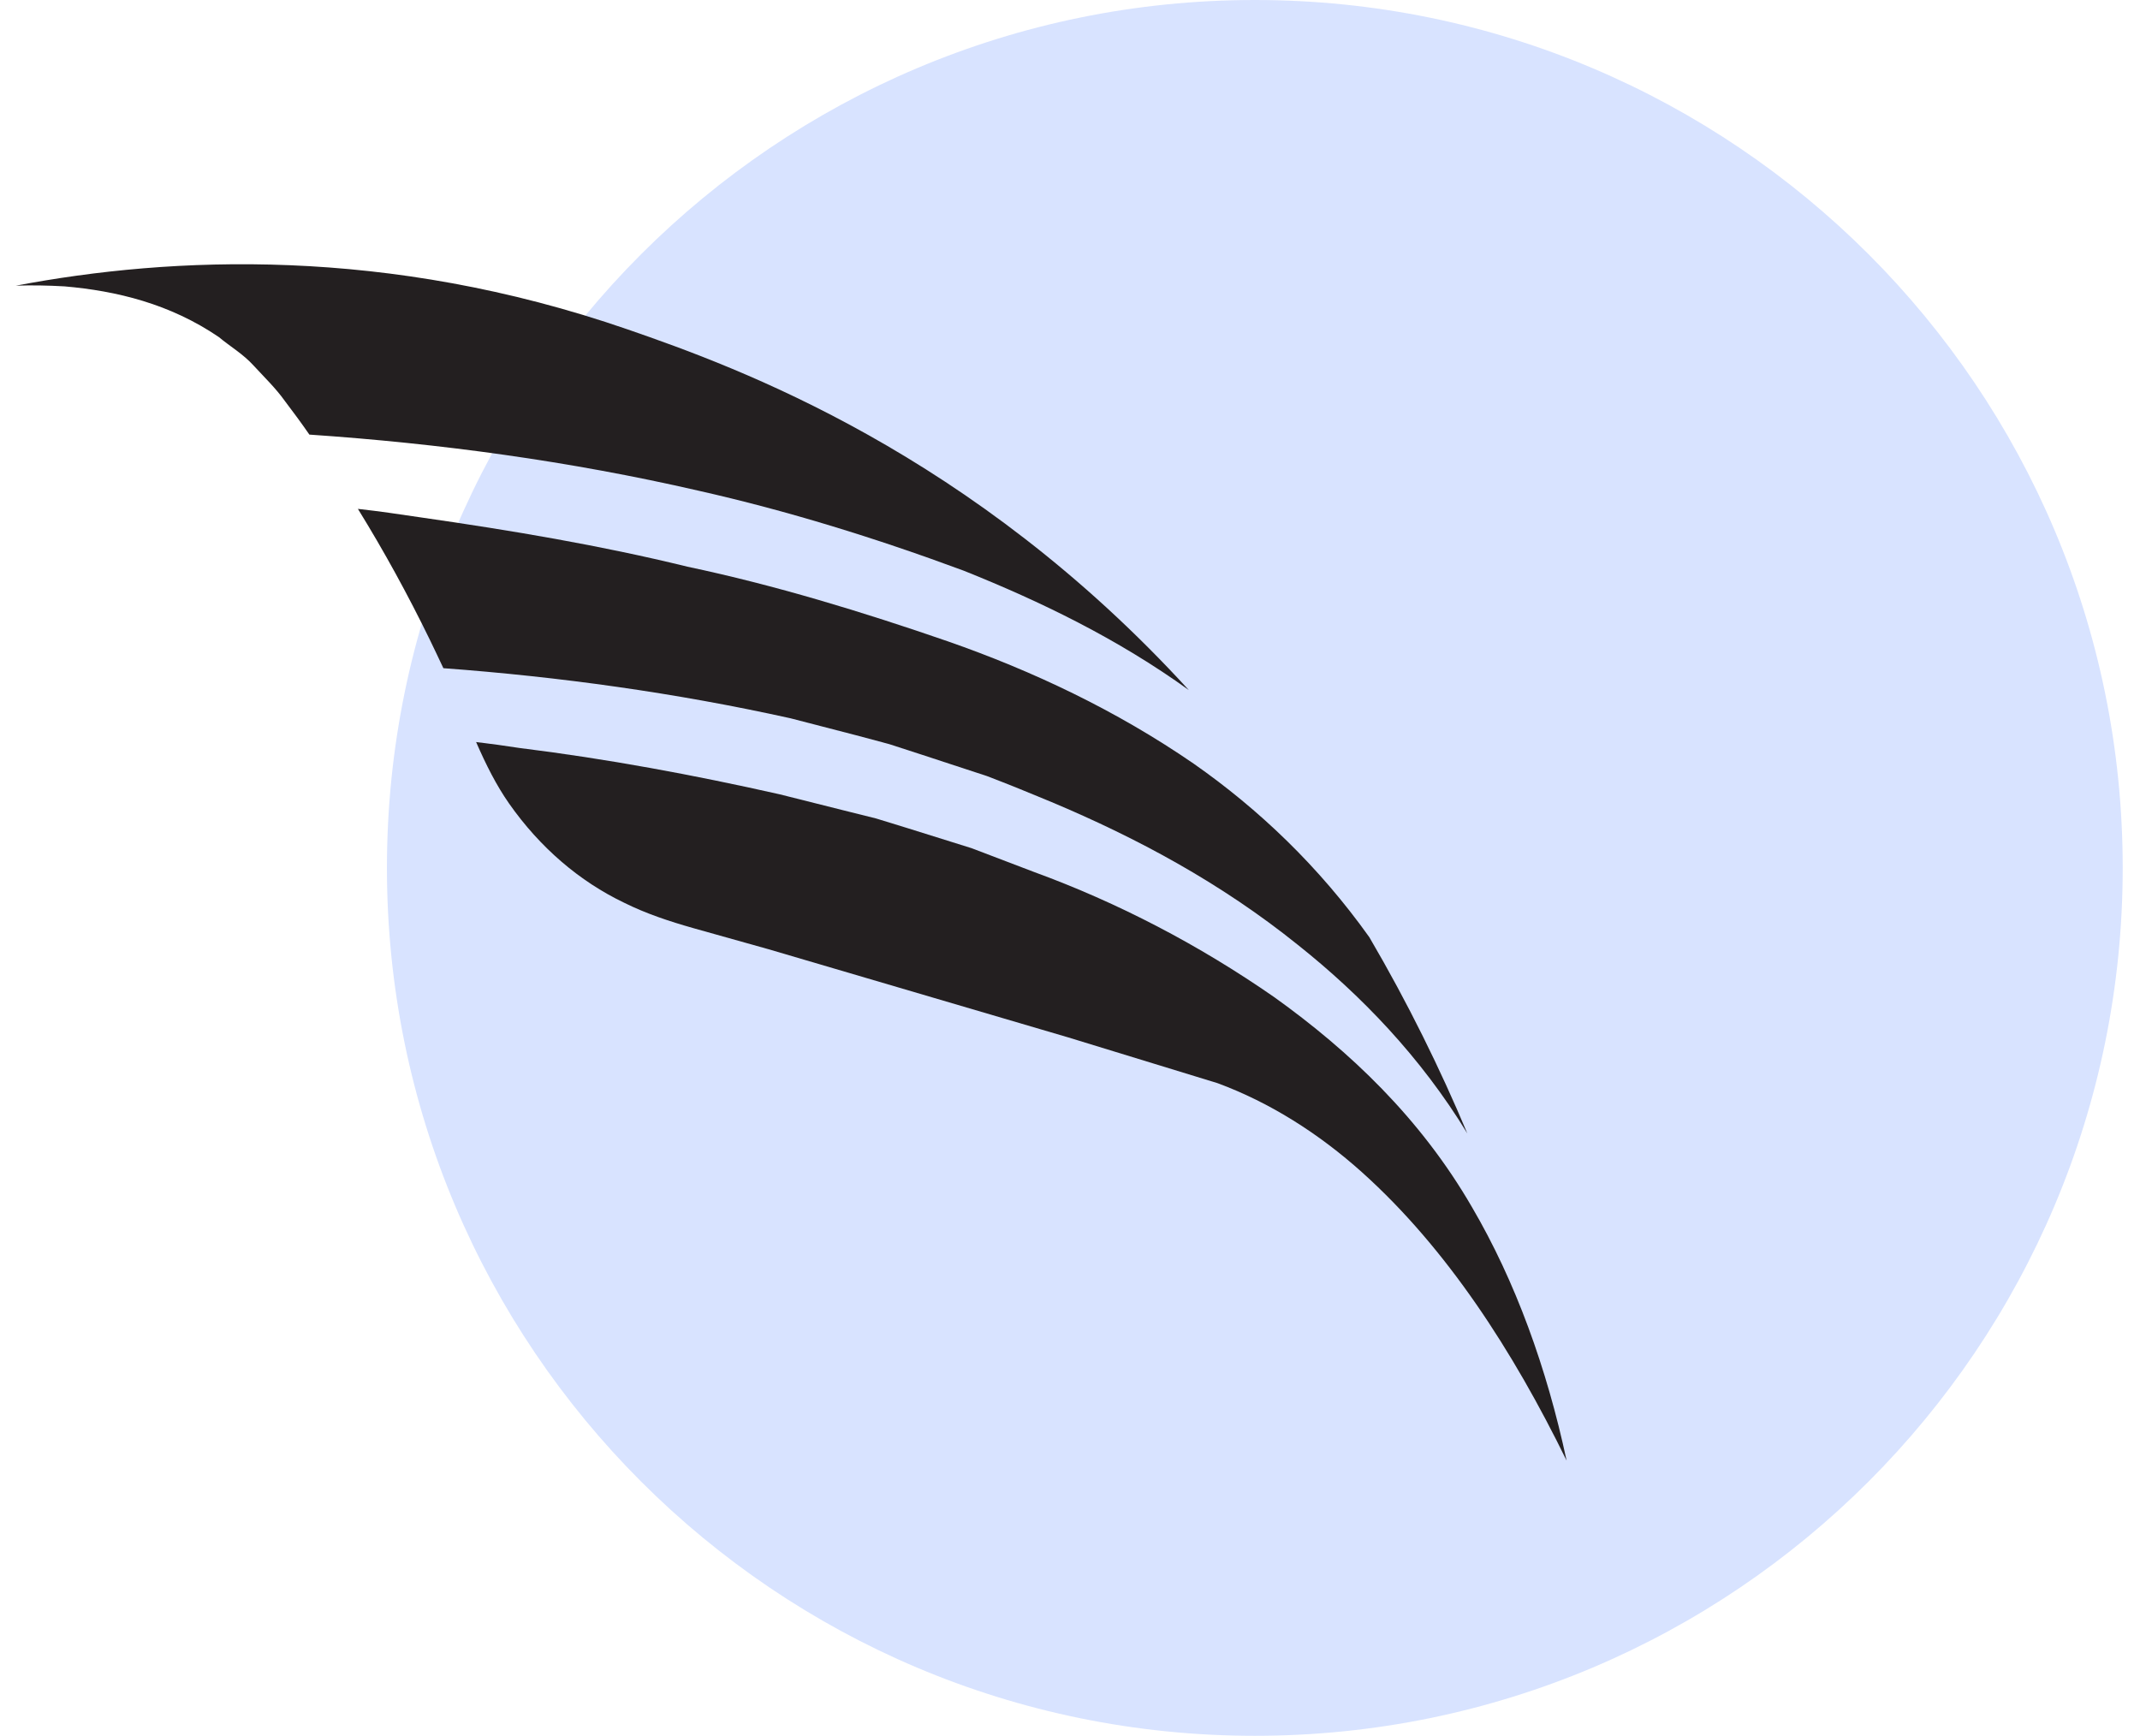
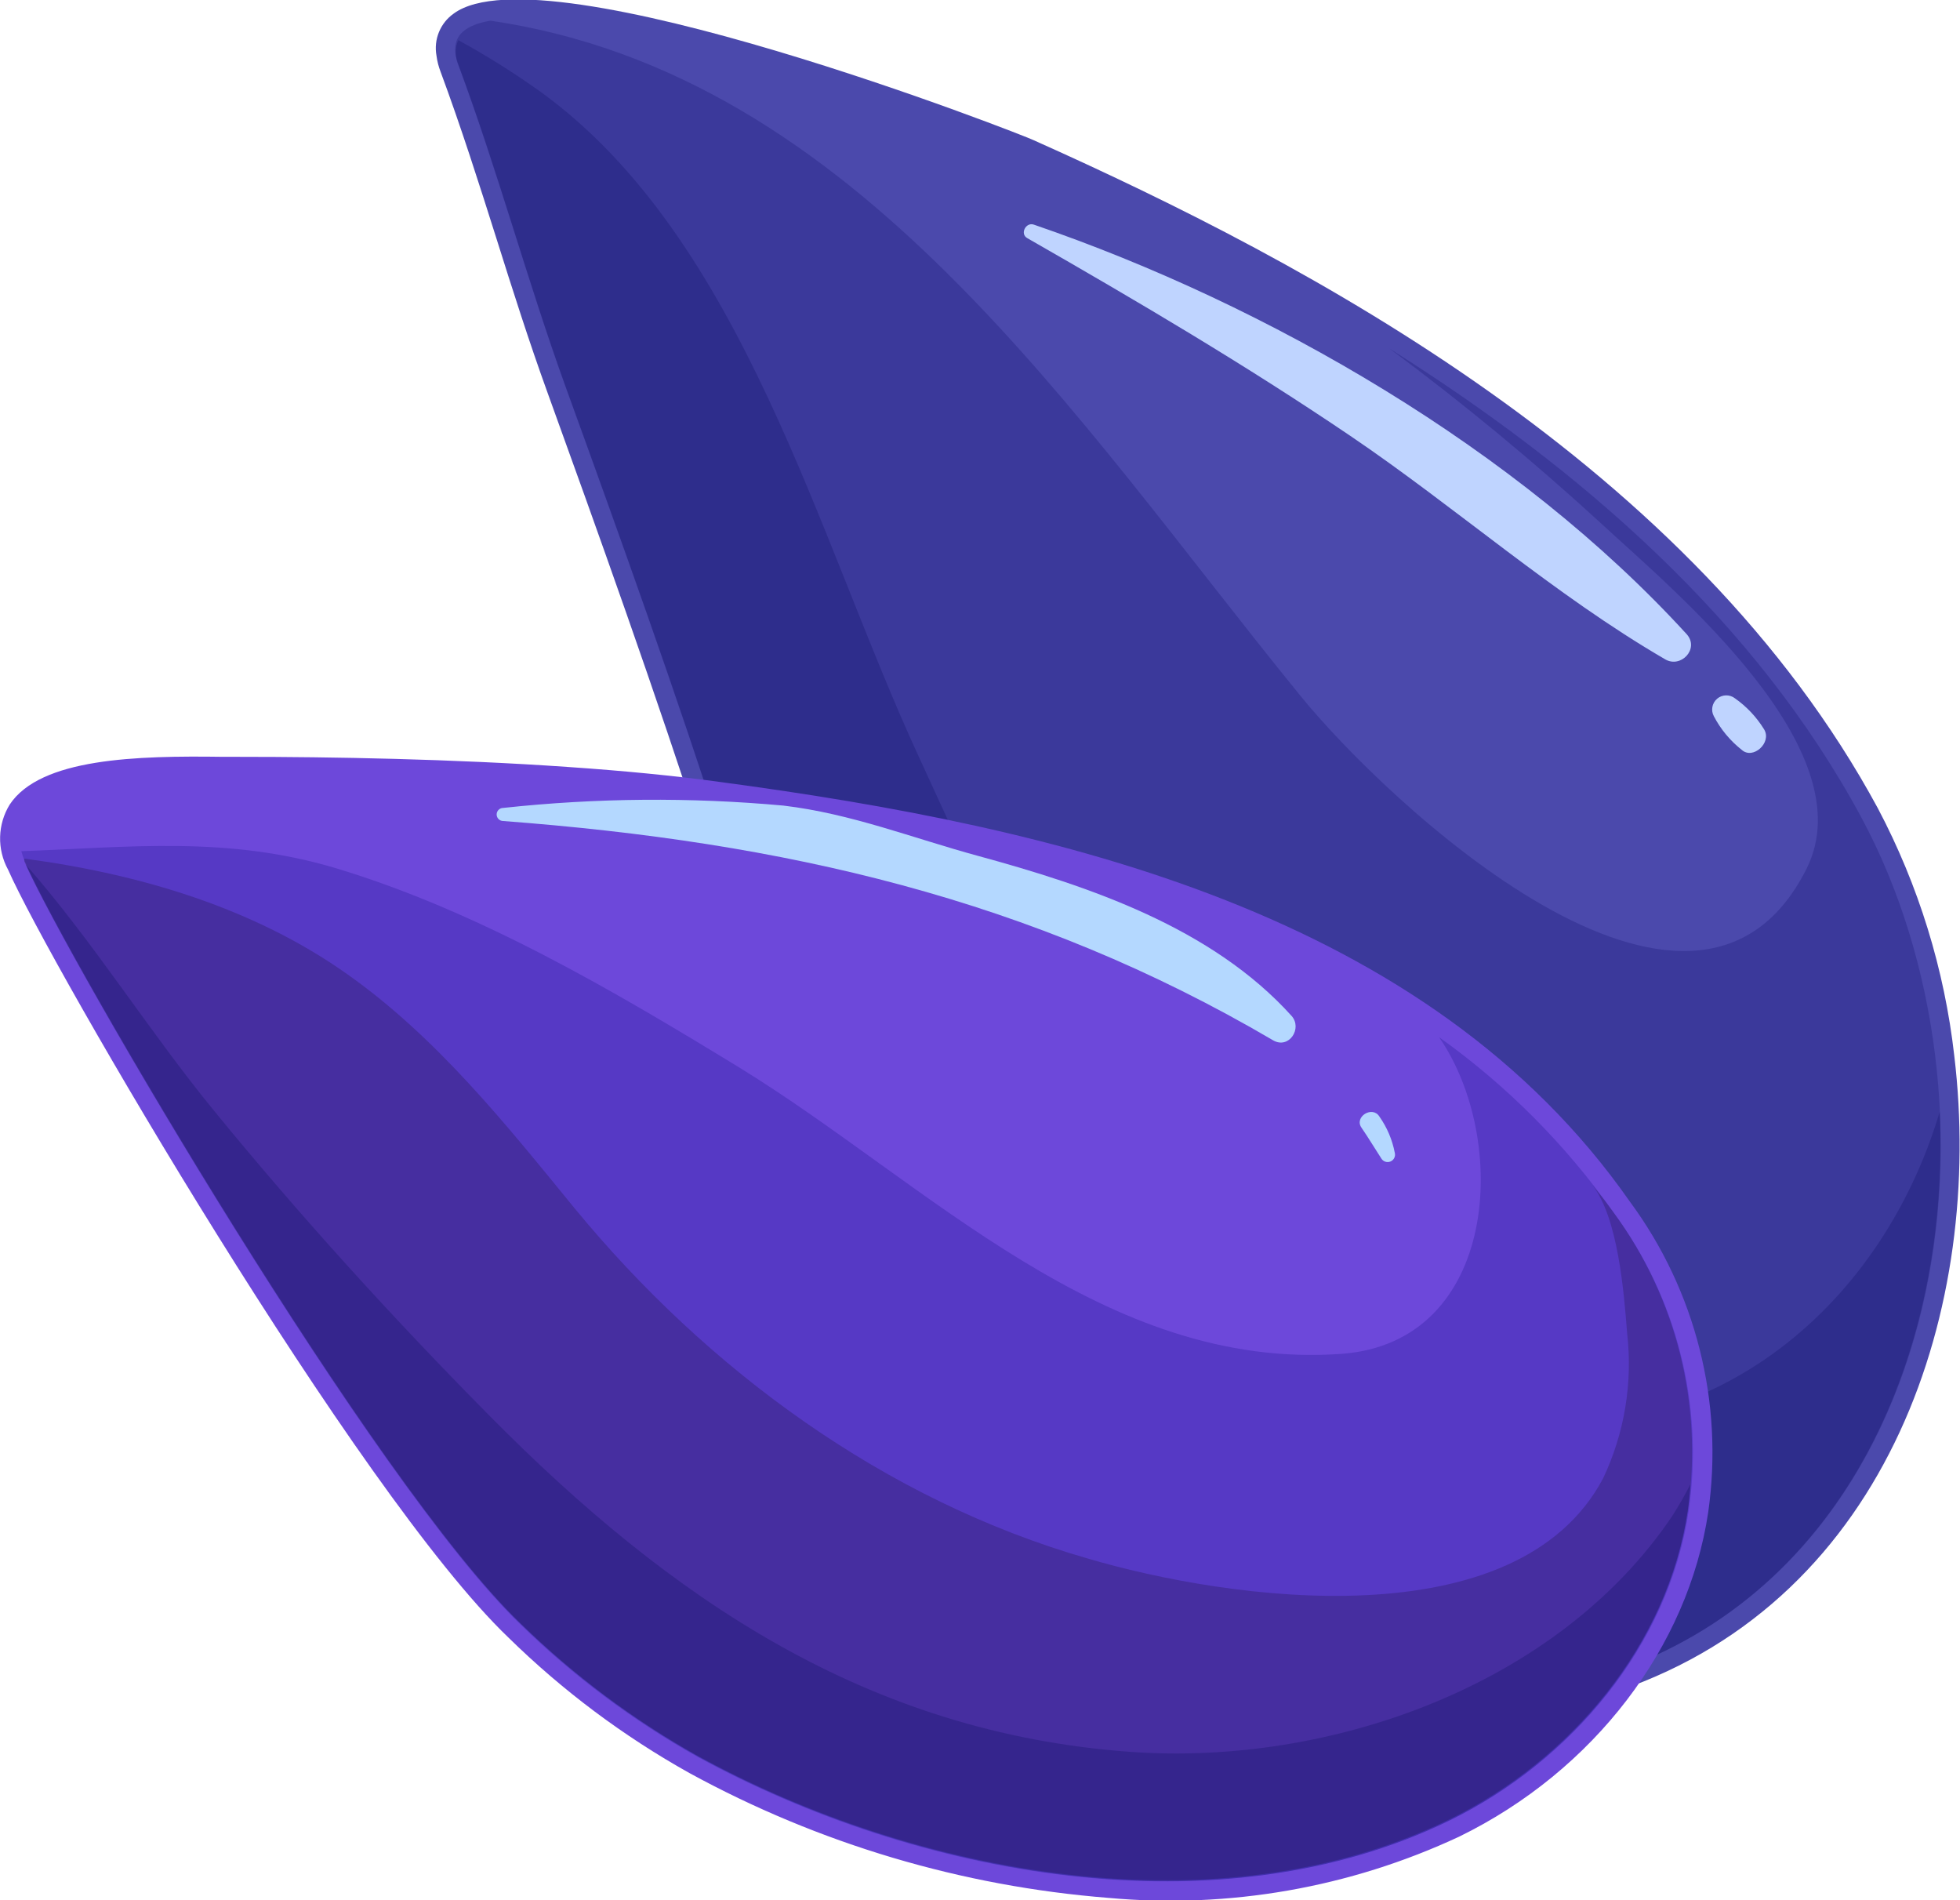
- <svg xmlns="http://www.w3.org/2000/svg" width="90" height="73" viewBox="0 0 90 73" fill="none">
-   <circle cx="52.773" cy="36.5" r="36.5" fill="#D8E3FF" />
-   <path d="M2.709 12.043C4.905 12.232 7.151 12.779 9.2 14.173C9.683 14.576 10.225 14.886 10.669 15.378C11.113 15.859 11.602 16.332 11.979 16.862C12.333 17.329 12.677 17.793 13.011 18.277C18.485 18.651 23.946 19.388 29.356 20.632C33.123 21.479 36.847 22.635 40.532 24.001C43.771 25.298 46.991 26.857 49.996 29.02C40.876 19.039 31.061 15.466 26.404 13.856C16.272 10.349 7.217 10.771 0.666 12.014C1.341 11.989 2.027 12.005 2.709 12.043Z" fill="#231F20" />
-   <path d="M28.906 23.831C25.225 22.93 21.496 22.306 17.761 21.769C16.856 21.635 15.951 21.5 15.052 21.401C16.136 23.154 17.154 25.009 18.084 26.919C18.272 27.305 18.459 27.704 18.647 28.101C23.528 28.462 28.404 29.135 33.247 30.208L36.017 30.925L37.399 31.295L38.768 31.739L41.505 32.637C42.415 32.985 43.313 33.35 44.218 33.728C47.804 35.235 51.34 37.127 54.583 39.737C57.24 41.85 59.751 44.453 61.709 47.665C60.574 44.963 59.213 42.187 57.589 39.415C55.465 36.434 52.935 34.027 50.201 32.116C46.953 29.882 43.452 28.224 39.857 26.97C36.262 25.729 32.608 24.613 28.906 23.831Z" fill="#231F20" />
-   <path d="M53.599 41.942C50.408 39.724 47.011 37.96 43.489 36.672L40.862 35.671L38.19 34.835L36.848 34.422L35.494 34.084L32.794 33.406C29.167 32.589 25.515 31.91 21.842 31.456C21.238 31.363 20.631 31.278 20.023 31.207C20.45 32.184 20.876 33.027 21.408 33.79C22.713 35.651 24.374 37.066 26.245 37.963C27.177 38.426 28.144 38.745 29.165 39.035L32.321 39.92L44.928 43.629L51.206 45.553C53.397 46.363 55.454 47.66 57.296 49.314C60.857 52.516 63.631 56.817 65.885 61.425C65.055 57.542 63.735 53.888 61.906 50.767C59.736 47.017 56.758 44.205 53.599 41.942Z" fill="#231F20" />
+ <svg xmlns="http://www.w3.org/2000/svg" viewBox="0 0 92.86 89.99">
+   <defs>
+     <style>.cls-1{isolation:isolate;}.cls-2,.cls-4,.cls-7,.cls-8{mix-blend-mode:multiply;}.cls-3,.cls-4{fill:#4b49ac;}.cls-4,.cls-7,.cls-8{opacity:0.3;}.cls-5{fill:#bfd4ff;}.cls-6{fill:#6d48da;}.cls-7{fill:#606060;}.cls-8{fill:#369;}.cls-9{fill:#b4d8ff;}</style>
+   </defs>
+   <g class="cls-1">
+     <g id="Layer_1" data-name="Layer 1">
+       <g class="cls-2">
+         <path class="cls-3" d="M86.86,90.41c16.13-5.49,19.09-27,11.8-40.52-8.11-15-24.53-24.51-39.58-31.25-3-1.33-29.24-10.73-26.88-4.39,1.86,5,3.25,10.17,5.06,15.19,2.64,7.28,5.25,14.53,7.61,21.9a153.29,153.29,0,0,0,6.42,17.25C55.78,78.35,62.61,88,73.58,90.81A23.81,23.81,0,0,0,86.86,90.41Z" transform="translate(-10.48 -11.18)" />
+         <path class="cls-3" d="M31.16,13.82h0a2,2,0,0,1,.82-2c4.29-3.15,27.25,5.86,27.47,6,13,5.81,31.22,15.41,40,31.65a33.11,33.11,0,0,1,3.62,11.73c1.41,11.8-3,25.67-15.93,30.08a24.66,24.66,0,0,1-13.8.43c-9.47-2.42-17-9.86-22.89-22.73A155.36,155.36,0,0,1,44,51.62C41.55,44,38.7,36.08,36.41,29.75c-.87-2.4-1.65-4.86-2.4-7.24-.83-2.62-1.69-5.33-2.66-7.94A3.3,3.3,0,0,1,31.16,13.82ZM101.27,61.4a31.15,31.15,0,0,0-3.42-11.08C89.33,34.57,71.43,25.17,58.71,19.47c-4.42-2-23.06-8-25.65-6.15-.07,0-.12.09-.1.28h0a2.77,2.77,0,0,0,.09.33c1,2.65,1.85,5.39,2.69,8,.75,2.36,1.52,4.81,2.38,7.17,2.29,6.34,5.15,14.24,7.62,21.93a154,154,0,0,0,6.37,17.15C57.8,80.55,64.89,87.66,73.8,89.93a22.91,22.91,0,0,0,12.76-.39C98.56,85.47,102.59,72.47,101.27,61.4Z" transform="translate(-10.48 -11.18)" />
+         <path class="cls-4" d="M86.86,90.41c16.13-5.49,19.09-27,11.8-40.52-5-9.28-13.25-16.47-22.35-22.2a125.64,125.64,0,0,1,10.11,8.36c3.34,3.09,12.5,10.65,9.64,16.3-5.34,10.58-20-3.3-24-8.25C61.39,31,51.09,14.7,33.72,12.16c-1.34.22-2,.85-1.52,2.09,1.86,5,3.25,10.17,5.06,15.19,2.64,7.28,5.25,14.53,7.61,21.9a153.29,153.29,0,0,0,6.42,17.25C55.78,78.35,62.61,88,73.58,90.81A23.81,23.81,0,0,0,86.86,90.41Z" transform="translate(-10.48 -11.18)" />
+         <path class="cls-4" d="M86.86,90.41c11.2-3.81,16-15.36,15.52-26.57-2.82,9.44-11.11,16.34-21.84,14.65C66.75,76.31,59,57.83,54,47,49.22,36.67,45.69,22.5,36.12,15.55a38.34,38.34,0,0,0-3.93-2.47,1.47,1.47,0,0,0,0,1.17c1.86,5,3.25,10.17,5.06,15.19,2.64,7.28,5.25,14.53,7.61,21.9a153.29,153.29,0,0,0,6.42,17.25C55.78,78.35,62.61,88,73.58,90.81A23.81,23.81,0,0,0,86.86,90.41Z" transform="translate(-10.48 -11.18)" />
+         <path class="cls-5" d="M90.4,41.23c-8-8.76-19.83-15.6-30.94-19.41-.38-.13-.67.44-.31.64,5.24,3,10.33,6,15.31,9.37s9.66,7.53,14.91,10.58C90.11,42.85,91,41.92,90.4,41.23Z" transform="translate(-10.48 -11.18)" />
+         <path class="cls-5" d="M94.06,45.73a5,5,0,0,0-1.38-1.47.67.67,0,0,0-1,.85A4.93,4.93,0,0,0,93,46.7C93.53,47.18,94.44,46.36,94.06,45.73Z" transform="translate(-10.48 -11.18)" />
+       </g>
+       <path class="cls-6" d="M86.94,68.63c-9.48-13.56-27.1-17.43-42.49-19.5A185.07,185.07,0,0,0,21.79,48c-3.16,0-12.12-.49-10.12,4s16.58,29.47,23.5,36.09a40,40,0,0,0,8.4,6.28c10.32,5.64,24.67,8.37,35.64,3,5.72-2.81,10.34-8.27,11.28-14.67A19.13,19.13,0,0,0,86.94,68.63Z" transform="translate(-10.48 -11.18)" />
+       <path class="cls-6" d="M63,101.08h0a49.54,49.54,0,0,1-19.85-5.91,40.37,40.37,0,0,1-8.58-6.42c-7.13-6.81-21.72-31.87-23.71-36.38a3.07,3.07,0,0,1,.08-3.08c1.46-2.2,6-2.32,10.14-2.26h.74c4.38,0,10.12.1,15.57.48,2.63.18,5,.41,7.2.71,16,2.14,33.54,6.18,43.11,19.88a20,20,0,0,1,3.71,14.72C90.46,89.18,86,95.06,79.61,98.18A32.32,32.32,0,0,1,63,101.08ZM37.25,49.33c-5.41-.37-11.1-.45-15.46-.47H21c-2.26,0-7.56-.11-8.59,1.44-.08.12-.32.48.07,1.35C14.41,56,29,80.92,35.8,87.43A38.85,38.85,0,0,0,44,93.57a47.64,47.64,0,0,0,19.1,5.7,30.5,30.5,0,0,0,15.71-2.73c5.81-2.85,9.93-8.21,10.78-14a18.26,18.26,0,0,0-3.4-13.41C77,56,59.89,52.12,44.33,50,42.16,49.74,39.84,49.51,37.25,49.33Z" transform="translate(-10.48 -11.18)" />
+       <path class="cls-4" d="M86.94,68.63a35,35,0,0,0-8.28-8.32c3.35,4.84,2.83,14.45-4.62,15-11.25.81-19.59-8.06-28.48-13.53-6-3.67-12.38-7.42-19.12-9.46-5.2-1.57-9.89-1-14.95-.82a4,4,0,0,0,.18.52c2.05,4.64,16.58,29.47,23.5,36.09a40,40,0,0,0,8.4,6.28c10.32,5.64,24.67,8.37,35.64,3,5.72-2.81,10.34-8.27,11.28-14.67A19.13,19.13,0,0,0,86.94,68.63Z" transform="translate(-10.48 -11.18)" />
+       <path class="cls-7" d="M86.94,68.63c-.32-.45-.65-.87-1-1.29,1.2,1.55,1.48,5.06,1.63,7a12.68,12.68,0,0,1-1.14,6.87C82.34,88.9,68.77,87,62,85c-9.59-2.76-18-8.93-24.3-16.59-3.27-4-6.52-8.08-10.76-11.08-4.49-3.18-9.91-4.76-15.31-5.48a.65.65,0,0,0,0,.13c2.05,4.64,16.58,29.47,23.5,36.09a40,40,0,0,0,8.4,6.28c10.32,5.64,24.67,8.37,35.64,3,5.72-2.81,10.34-8.27,11.28-14.67A19.13,19.13,0,0,0,86.94,68.63Z" transform="translate(-10.48 -11.18)" />
+       <path class="cls-8" d="M89.7,83C84.31,91,73.52,94.85,64,94.16c-12.45-.91-21.77-7.27-30.32-15.91-4.57-4.62-8.95-9.43-13.07-14.47-3.1-3.79-5.71-8-8.92-11.66,2.21,4.9,16.57,29.4,23.44,36a40,40,0,0,0,8.4,6.28c10.32,5.64,24.67,8.37,35.64,3,5.72-2.81,10.34-8.27,11.28-14.67.06-.42.08-.83.12-1.25A17.11,17.11,0,0,1,89.7,83Z" transform="translate(-10.48 -11.18)" />
+       <path class="cls-9" d="M71.67,59.3c-3.77-4.18-9.58-6.14-14.86-7.58-3.09-.84-6-2-9.21-2.38a67,67,0,0,0-13.28.11.31.31,0,0,0,0,.62c13.25,1,25,3.65,36.48,10.39C71.55,60.89,72.2,59.89,71.67,59.3Z" transform="translate(-10.48 -11.18)" />
+       <path class="cls-9" d="M75.84,64.08c-.33-.55-1.21,0-.86.51s.64,1,.94,1.46a.35.35,0,0,0,.64-.27A4.42,4.42,0,0,0,75.84,64.08Z" transform="translate(-10.48 -11.18)" />
+     </g>
+   </g>
</svg>
